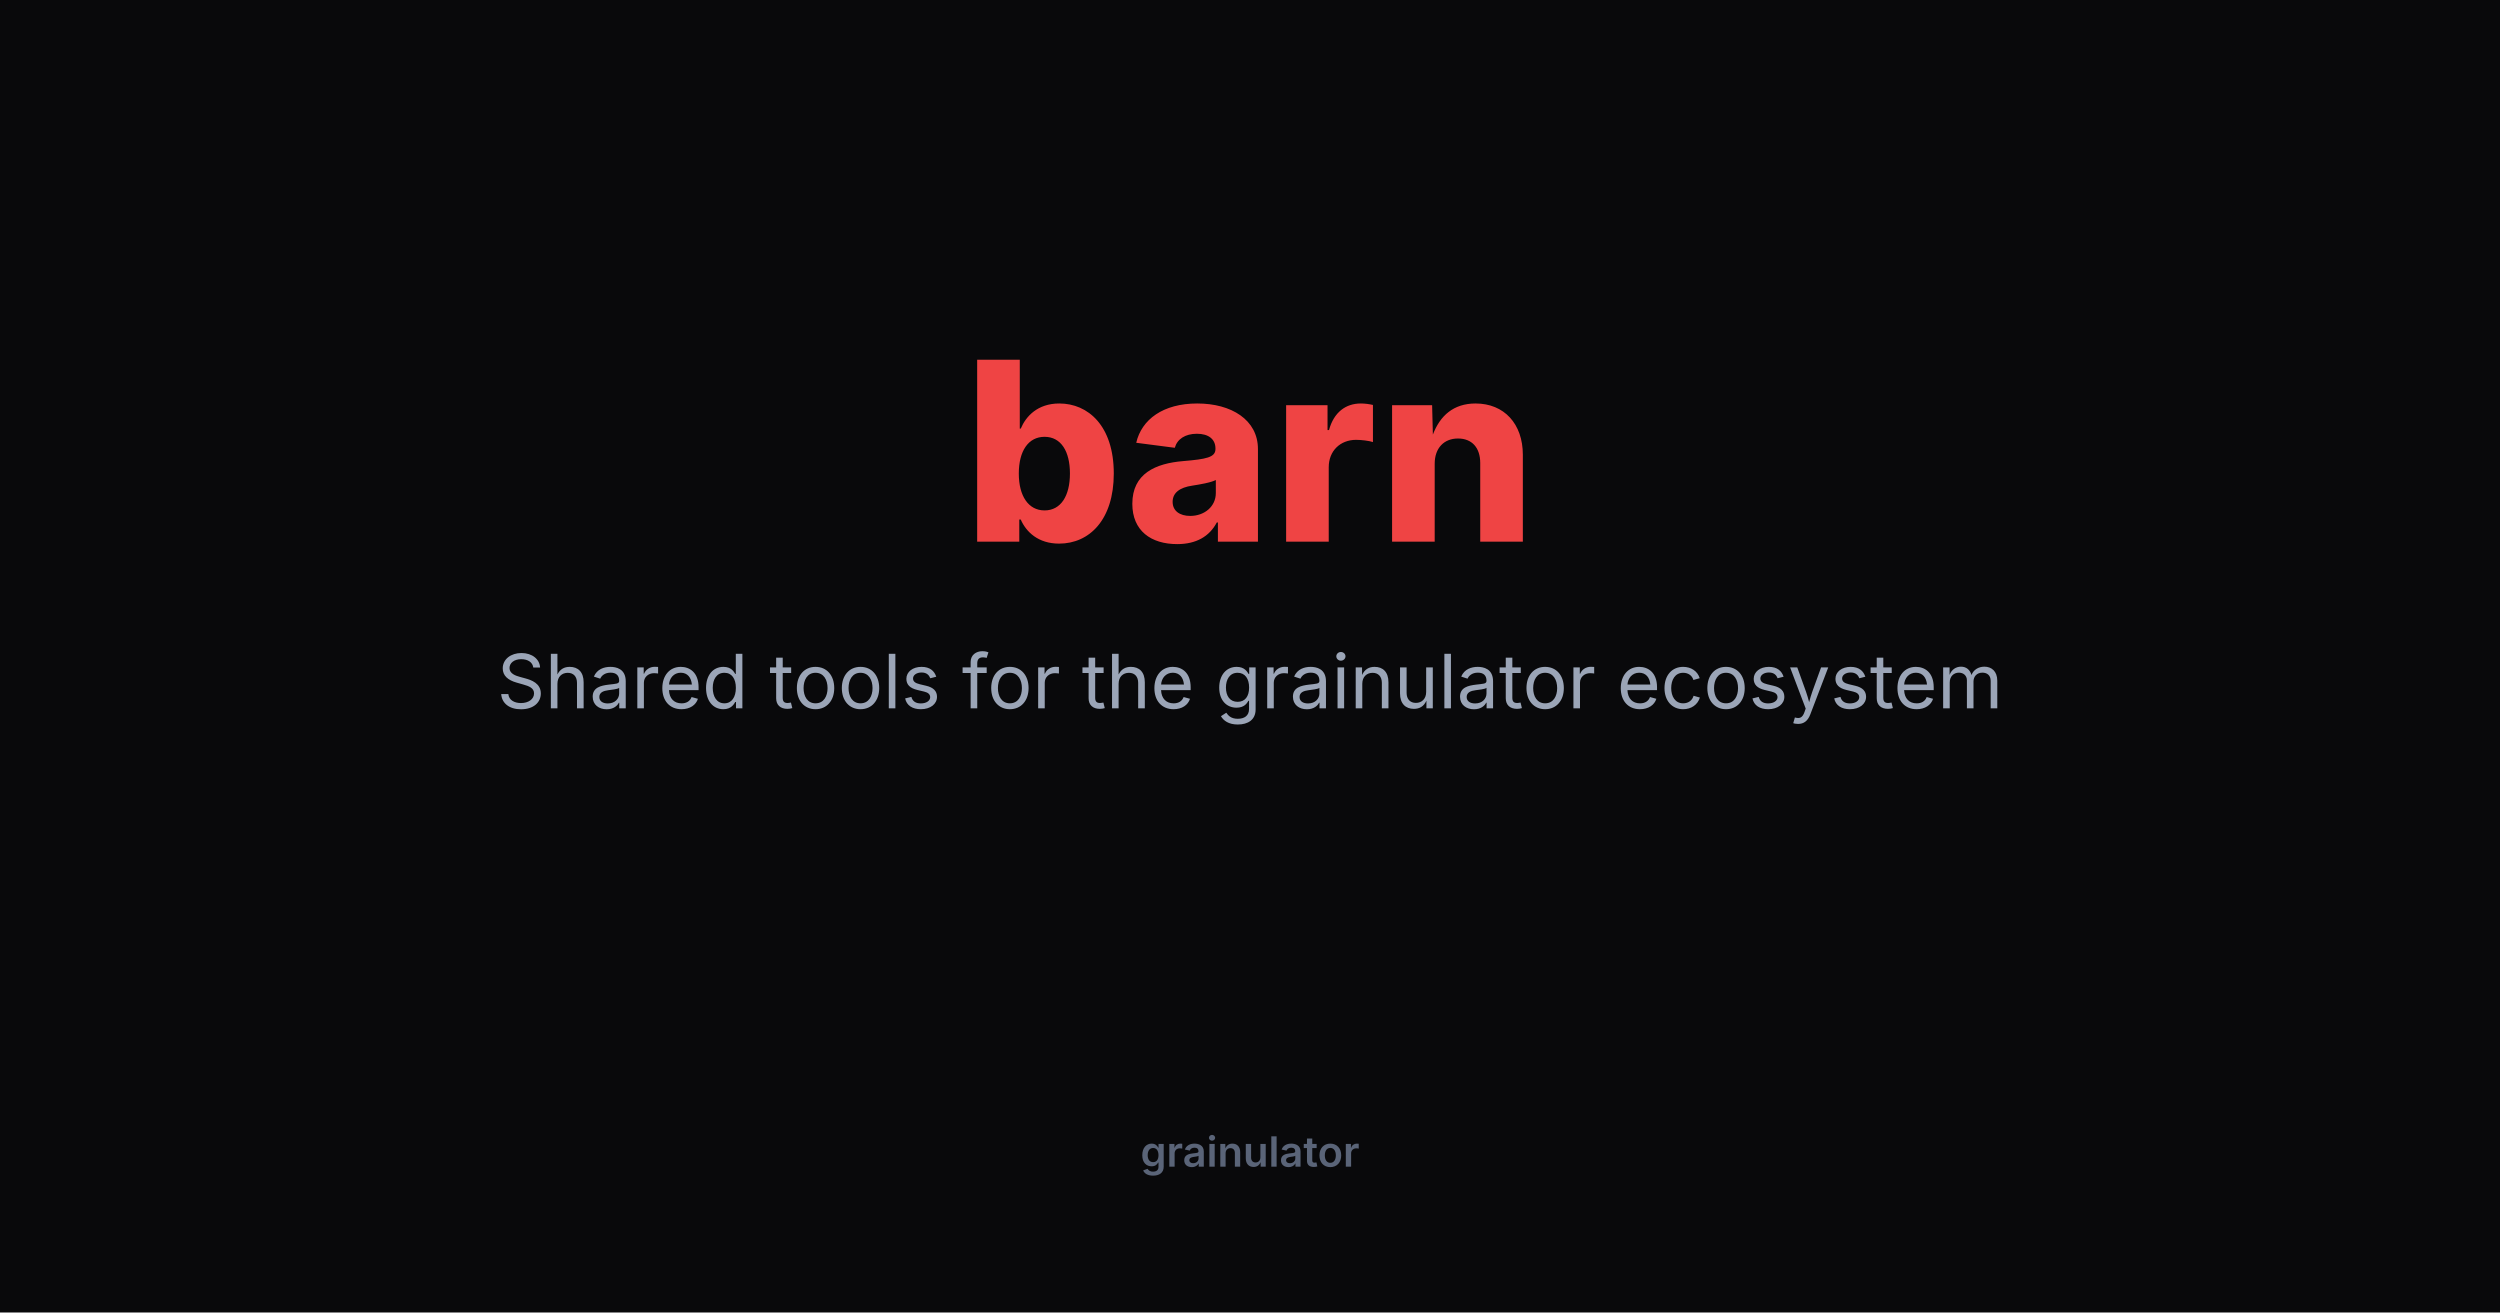
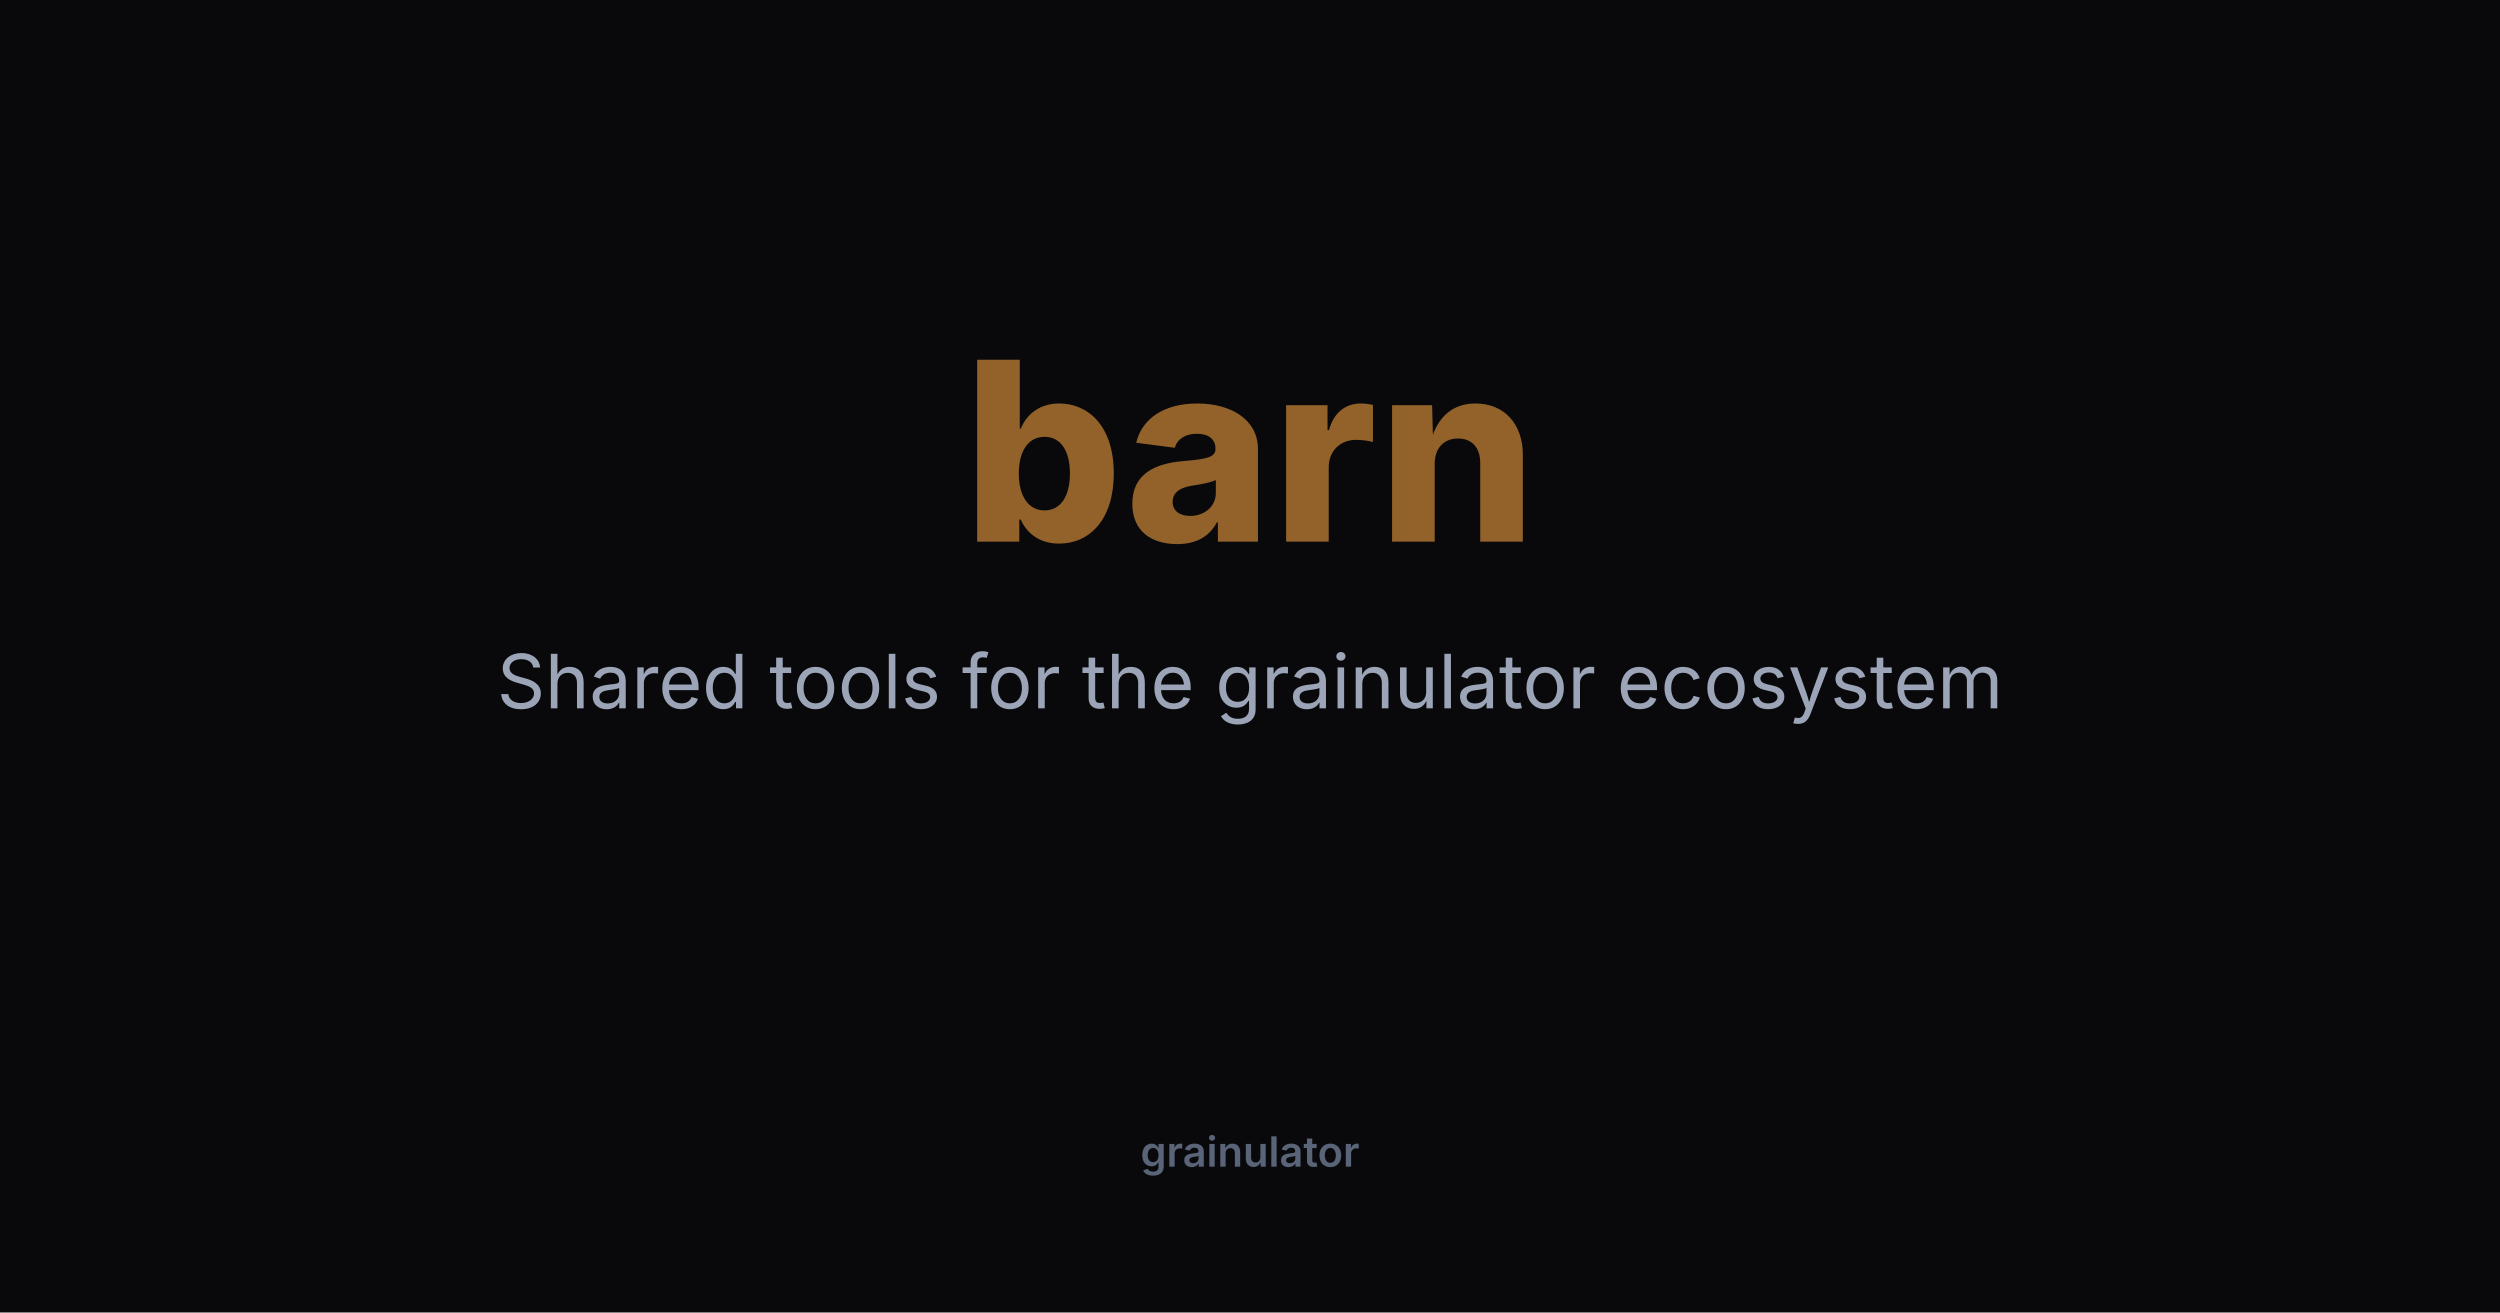
<svg xmlns="http://www.w3.org/2000/svg" width="1200" height="630">
  <rect width="1200" height="630" fill="#09090b" />
-   <text x="600" y="260" text-anchor="middle" font-family="-apple-system,BlinkMacSystemFont,'Segoe UI',system-ui,sans-serif" font-weight="800" font-size="120" fill="#ef4444">barn</text>
+   <text x="600" y="260" text-anchor="middle" font-family="-apple-system,BlinkMacSystemFont,'Segoe UI',system-ui,sans-serif" font-weight="800" font-size="120" fill="#92622a">barn</text>
  <text x="600" y="340" text-anchor="middle" font-family="-apple-system,BlinkMacSystemFont,'Segoe UI',system-ui,sans-serif" font-weight="400" font-size="36" fill="#9ba5b7">Shared tools for the grainulator ecosystem</text>
  <text x="600" y="560" text-anchor="middle" font-family="-apple-system,BlinkMacSystemFont,'Segoe UI',system-ui,sans-serif" font-weight="600" font-size="20" fill="#5a6478">grainulator</text>
</svg>
